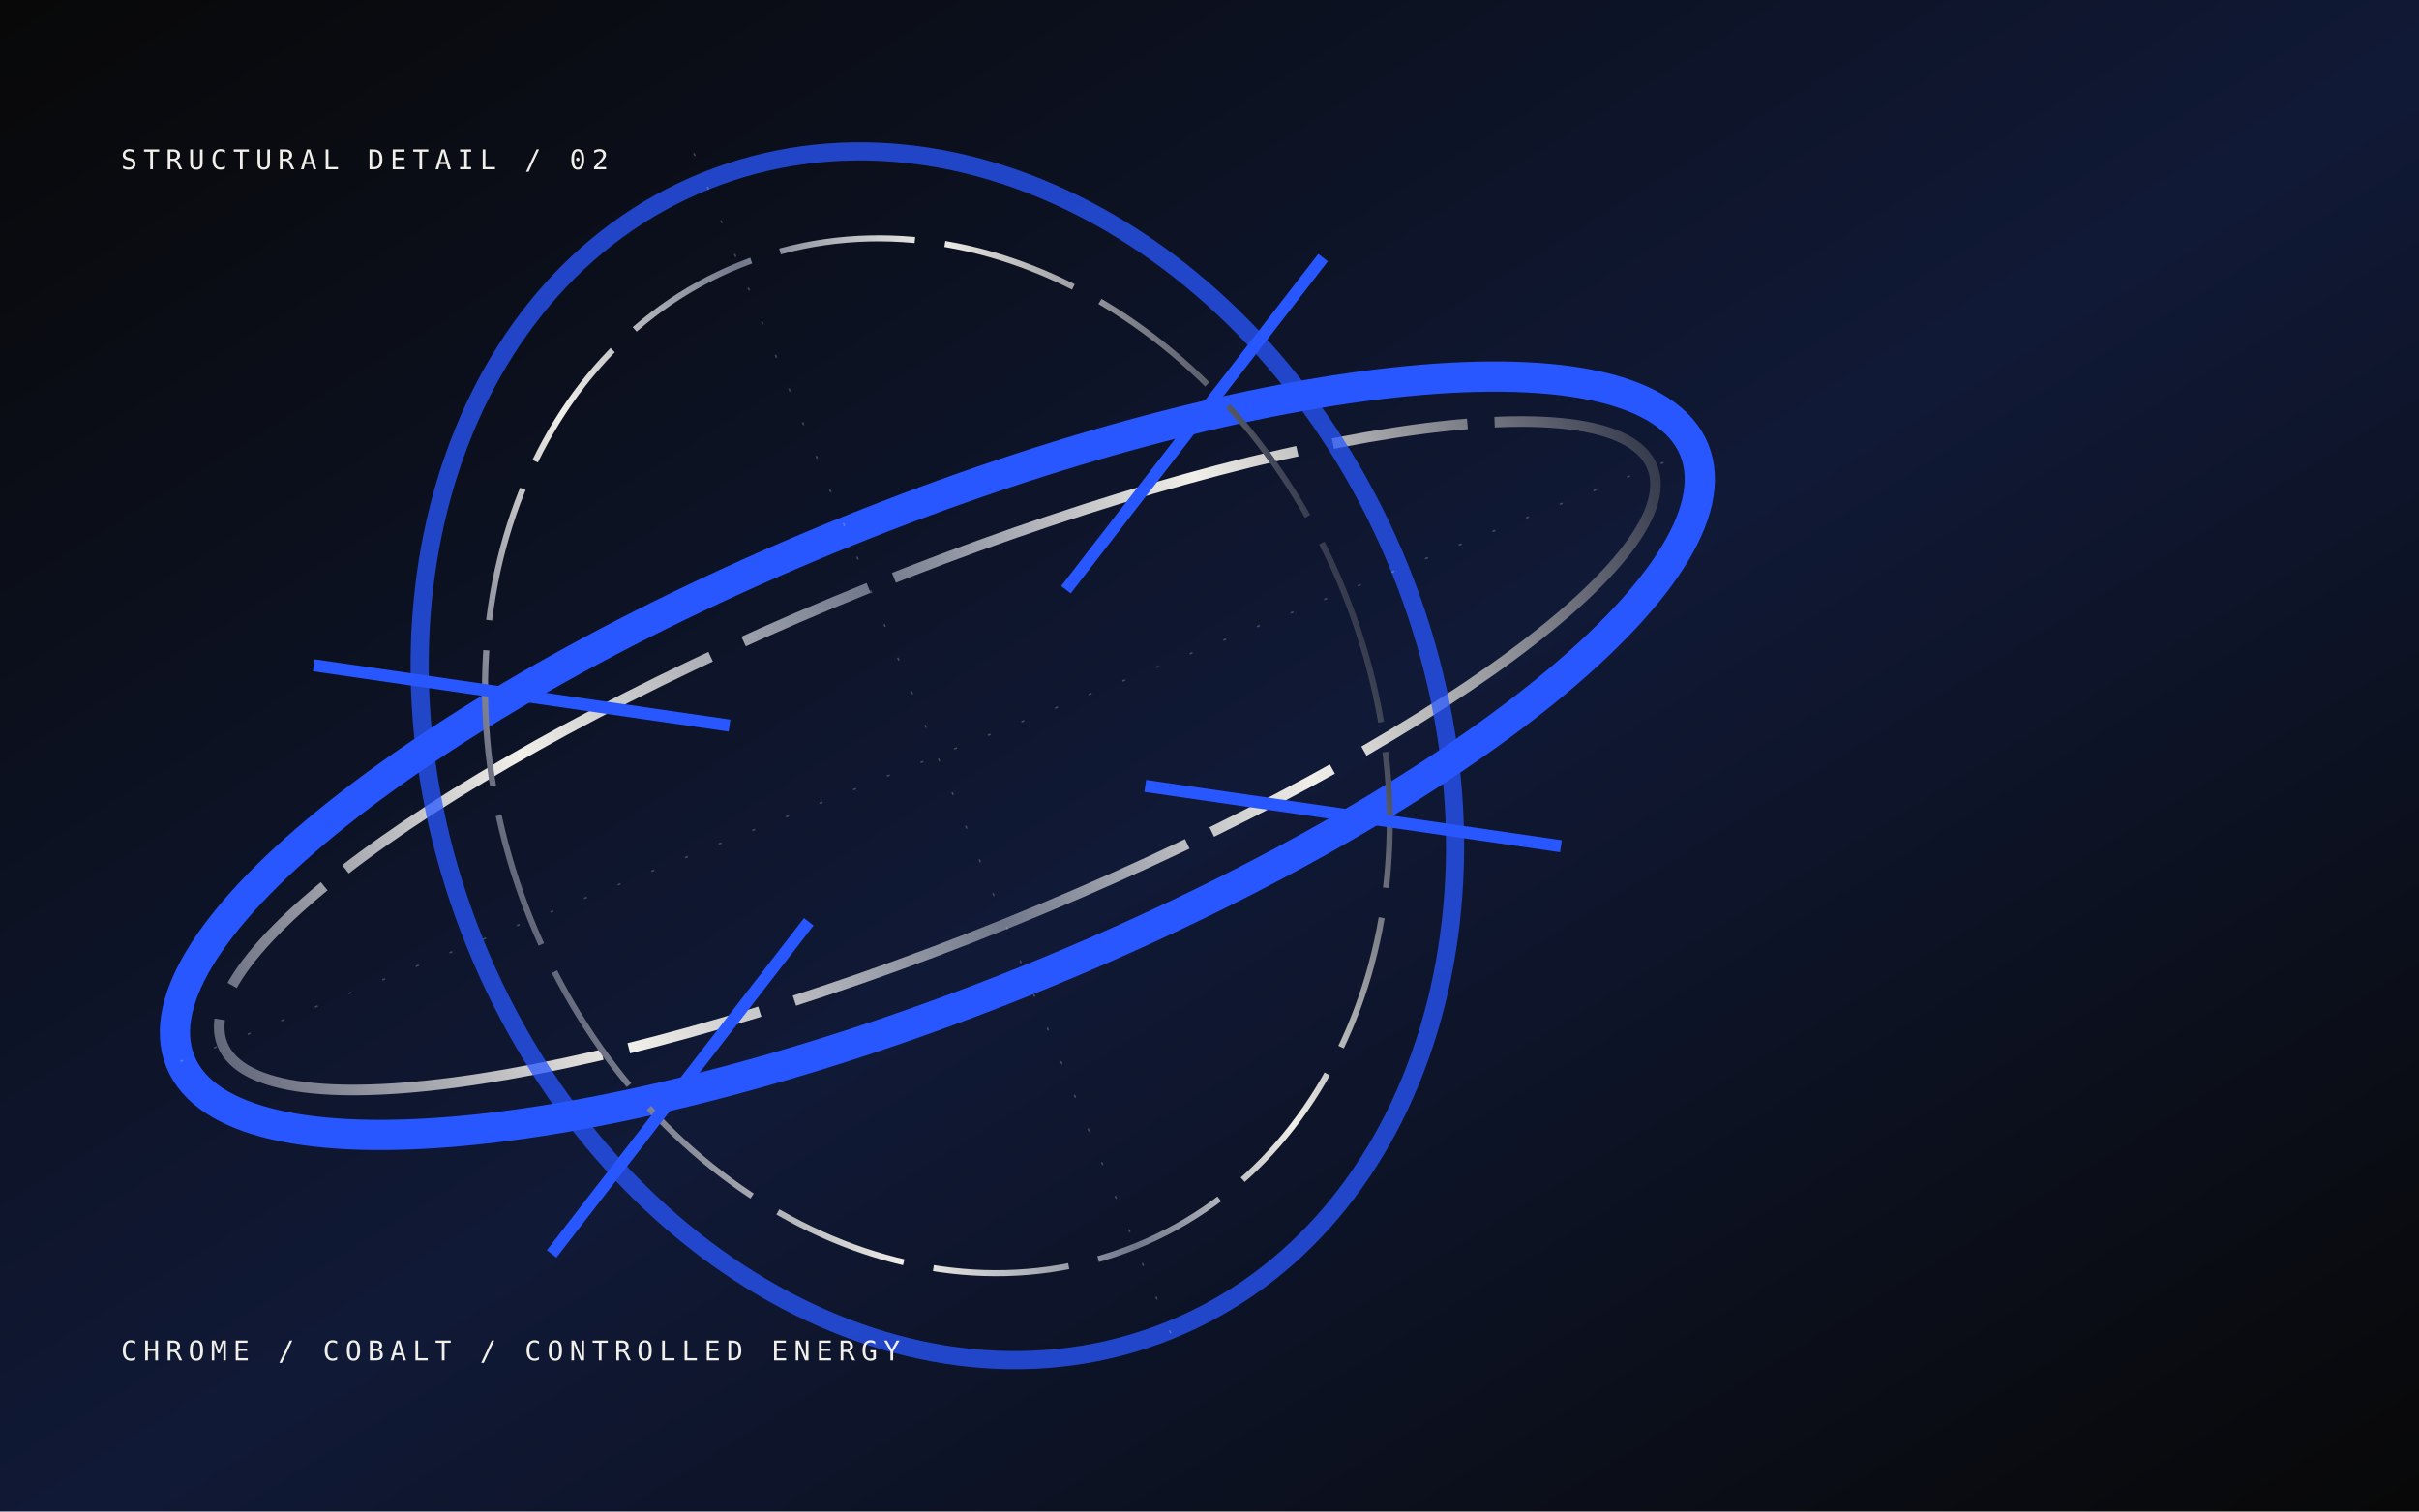
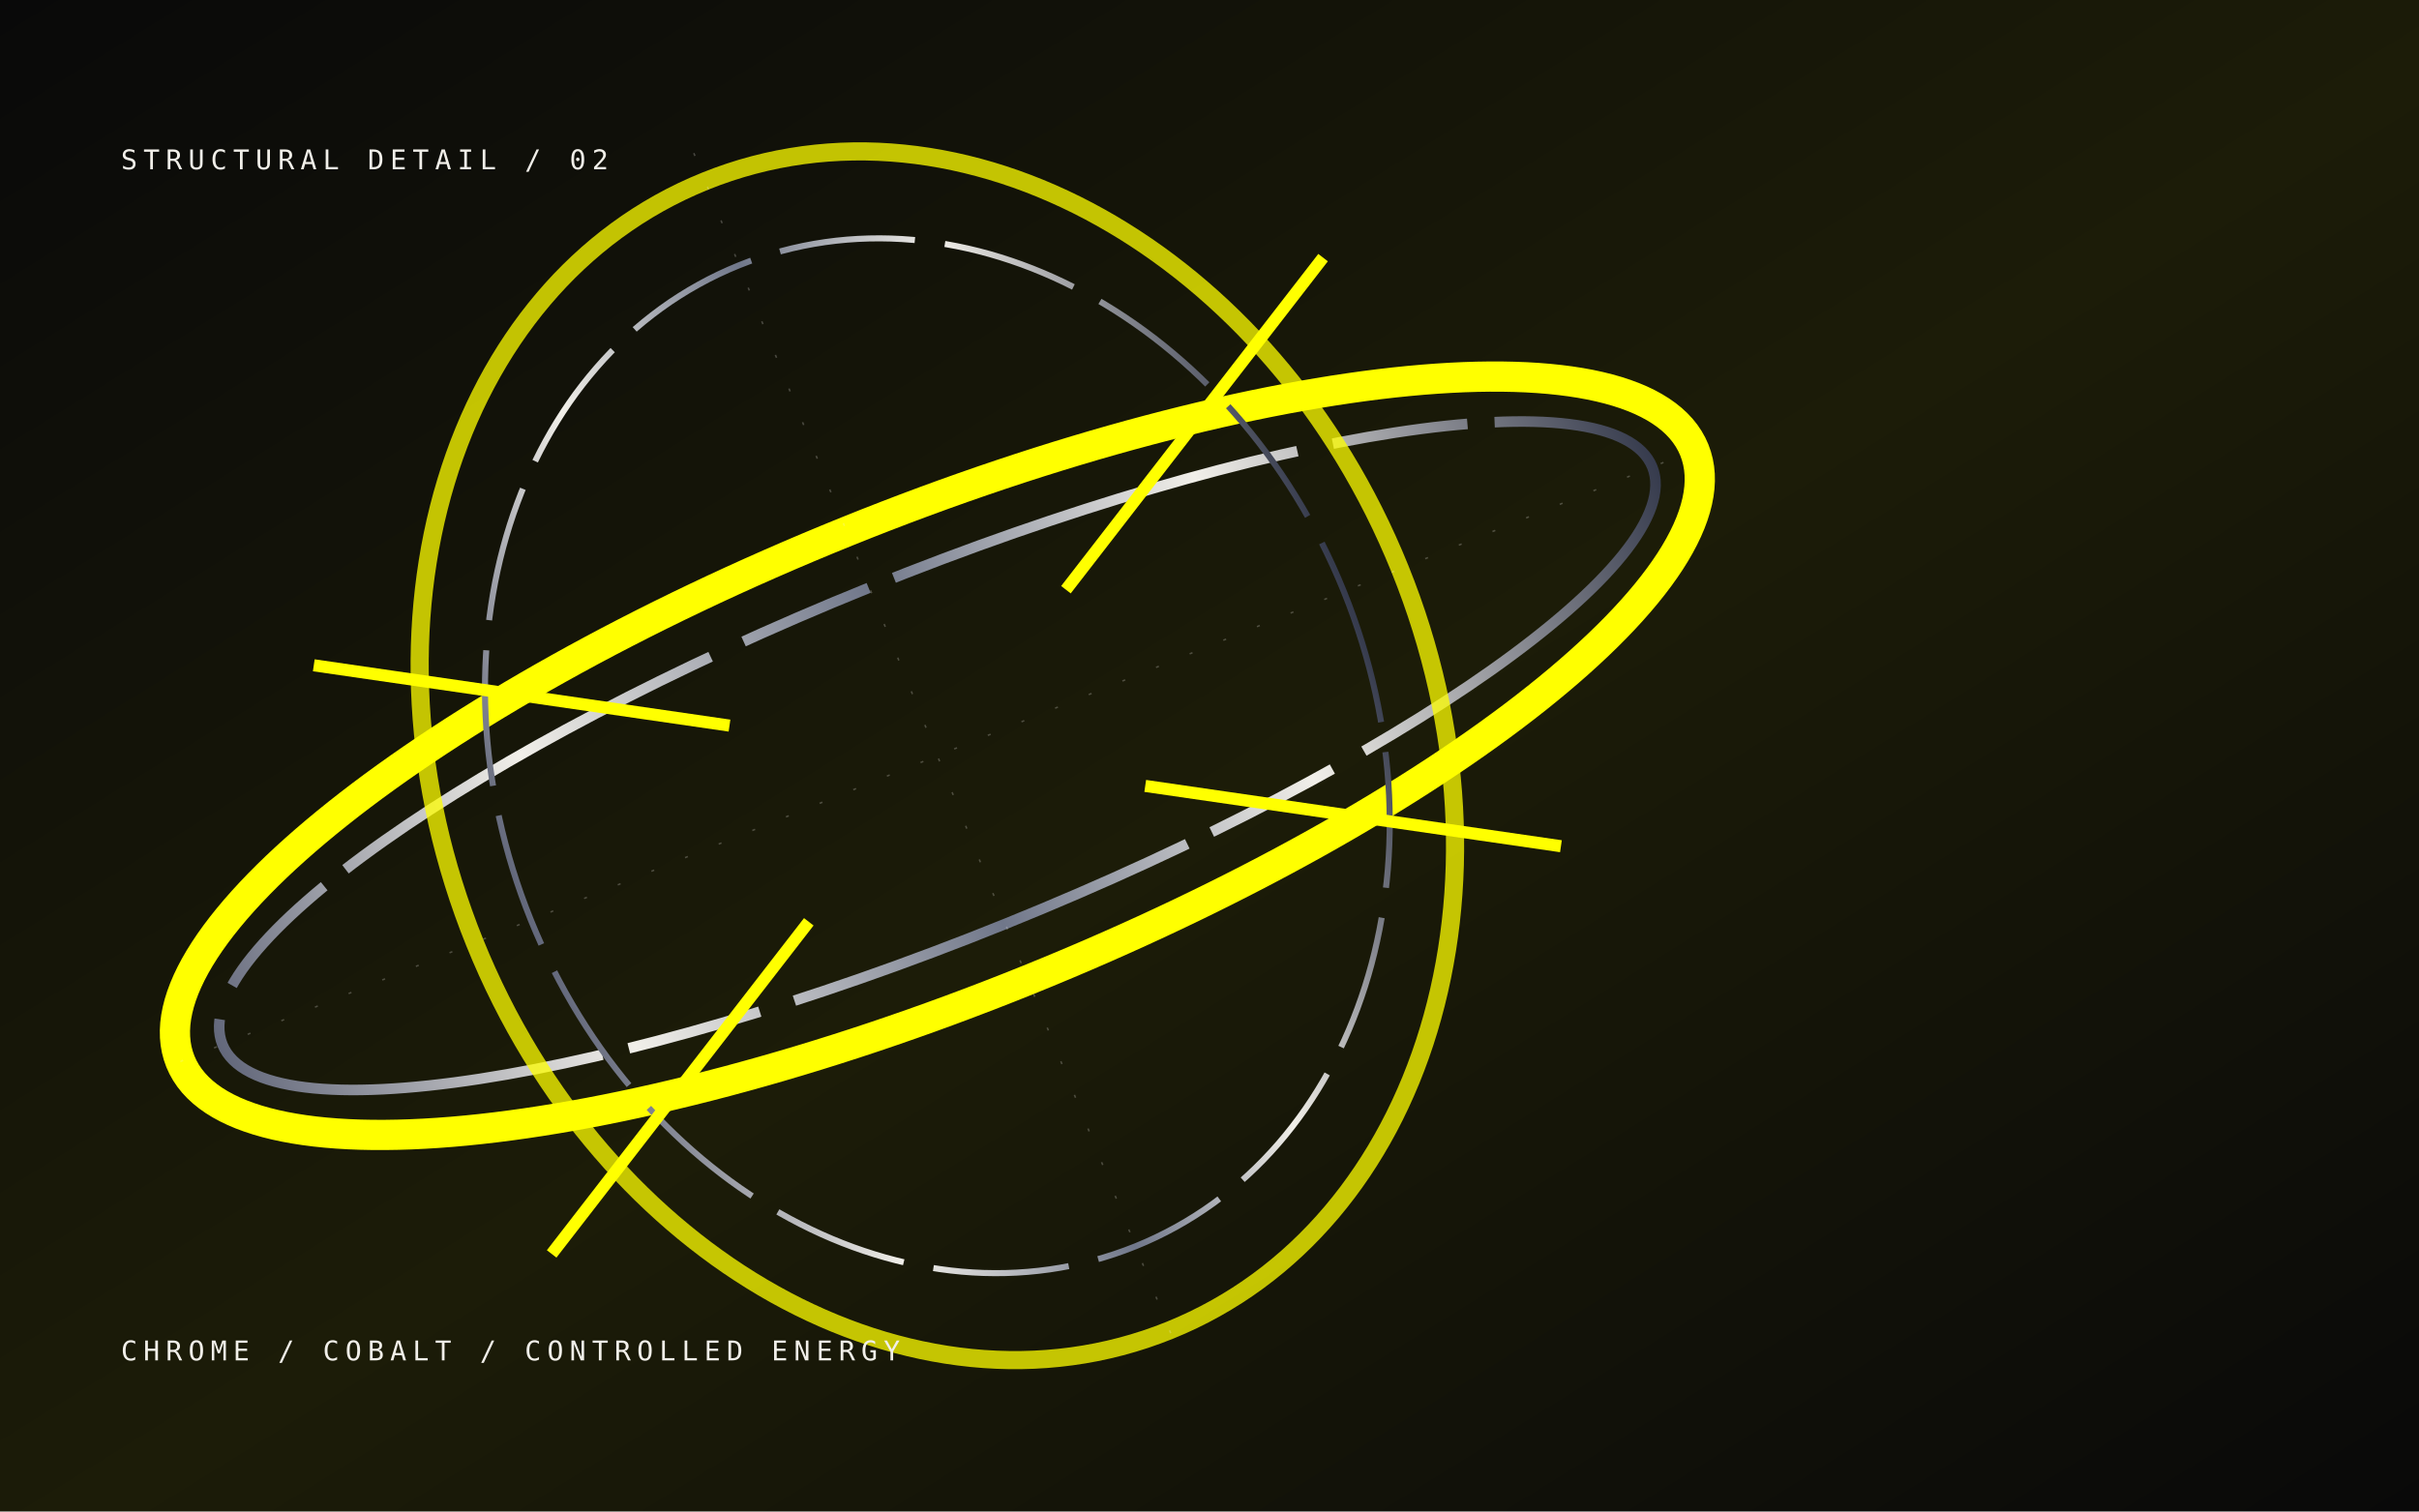
<svg xmlns="http://www.w3.org/2000/svg" viewBox="0 0 1600 1000" role="img" aria-labelledby="title desc">
  <defs>
    <linearGradient id="bg" x1="0" y1="0" x2="1" y2="1">
-       <stop stop-color="#080808" />
-       <stop offset=".52" stop-color="#101936" />
-       <stop offset="1" stop-color="#080808" />
+       <stop stop-color="#090909" />
+       <stop offset=".52" stop-color="#1c1c08" />
+       <stop offset="1" stop-color="#090909" />
    </linearGradient>
    <linearGradient id="chrome" x1="0" x2="1">
      <stop stop-color="#63687b" />
      <stop offset=".25" stop-color="#f1efe9" />
      <stop offset=".5" stop-color="#70778a" />
      <stop offset=".72" stop-color="#f1efe9" />
      <stop offset="1" stop-color="#363b4d" />
    </linearGradient>
  </defs>
  <rect width="1600" height="1000" fill="url(#bg)" />
  <g transform="translate(620 500) rotate(-22)" fill="none">
-     <ellipse rx="540" ry="160" stroke="#2957ff" stroke-width="20" />
+     <ellipse rx="540" ry="160" stroke="#ffff00" stroke-width="20" />
    <ellipse rx="510" ry="120" stroke="url(#chrome)" stroke-width="7" stroke-dasharray="280 24 90 18" />
-     <ellipse rx="330" ry="410" stroke="#2957ff" stroke-opacity=".75" stroke-width="12" />
+     <ellipse rx="330" ry="410" stroke="#ffff00" stroke-opacity=".75" stroke-width="12" />
    <ellipse rx="290" ry="350" stroke="url(#chrome)" stroke-width="4" stroke-dasharray="90 20" />
    <path d="M-540 0H540M0-430V430" stroke="#f1efe9" stroke-opacity=".25" stroke-dasharray="2 22" />
-     <g stroke="#2957ff" stroke-width="8">
+     <g stroke="#ffff00" stroke-width="8">
      <path d="M-360-210L-120-70M360-210L120-70M-360 210L-120 70M360 210L120 70" />
    </g>
  </g>
  <g fill="#f1efe9" font-family="monospace" font-size="18" letter-spacing="4">
    <text x="80" y="112">STRUCTURAL DETAIL / 02</text>
    <text x="80" y="900">CHROME / COBALT / CONTROLLED ENERGY</text>
  </g>
</svg>
